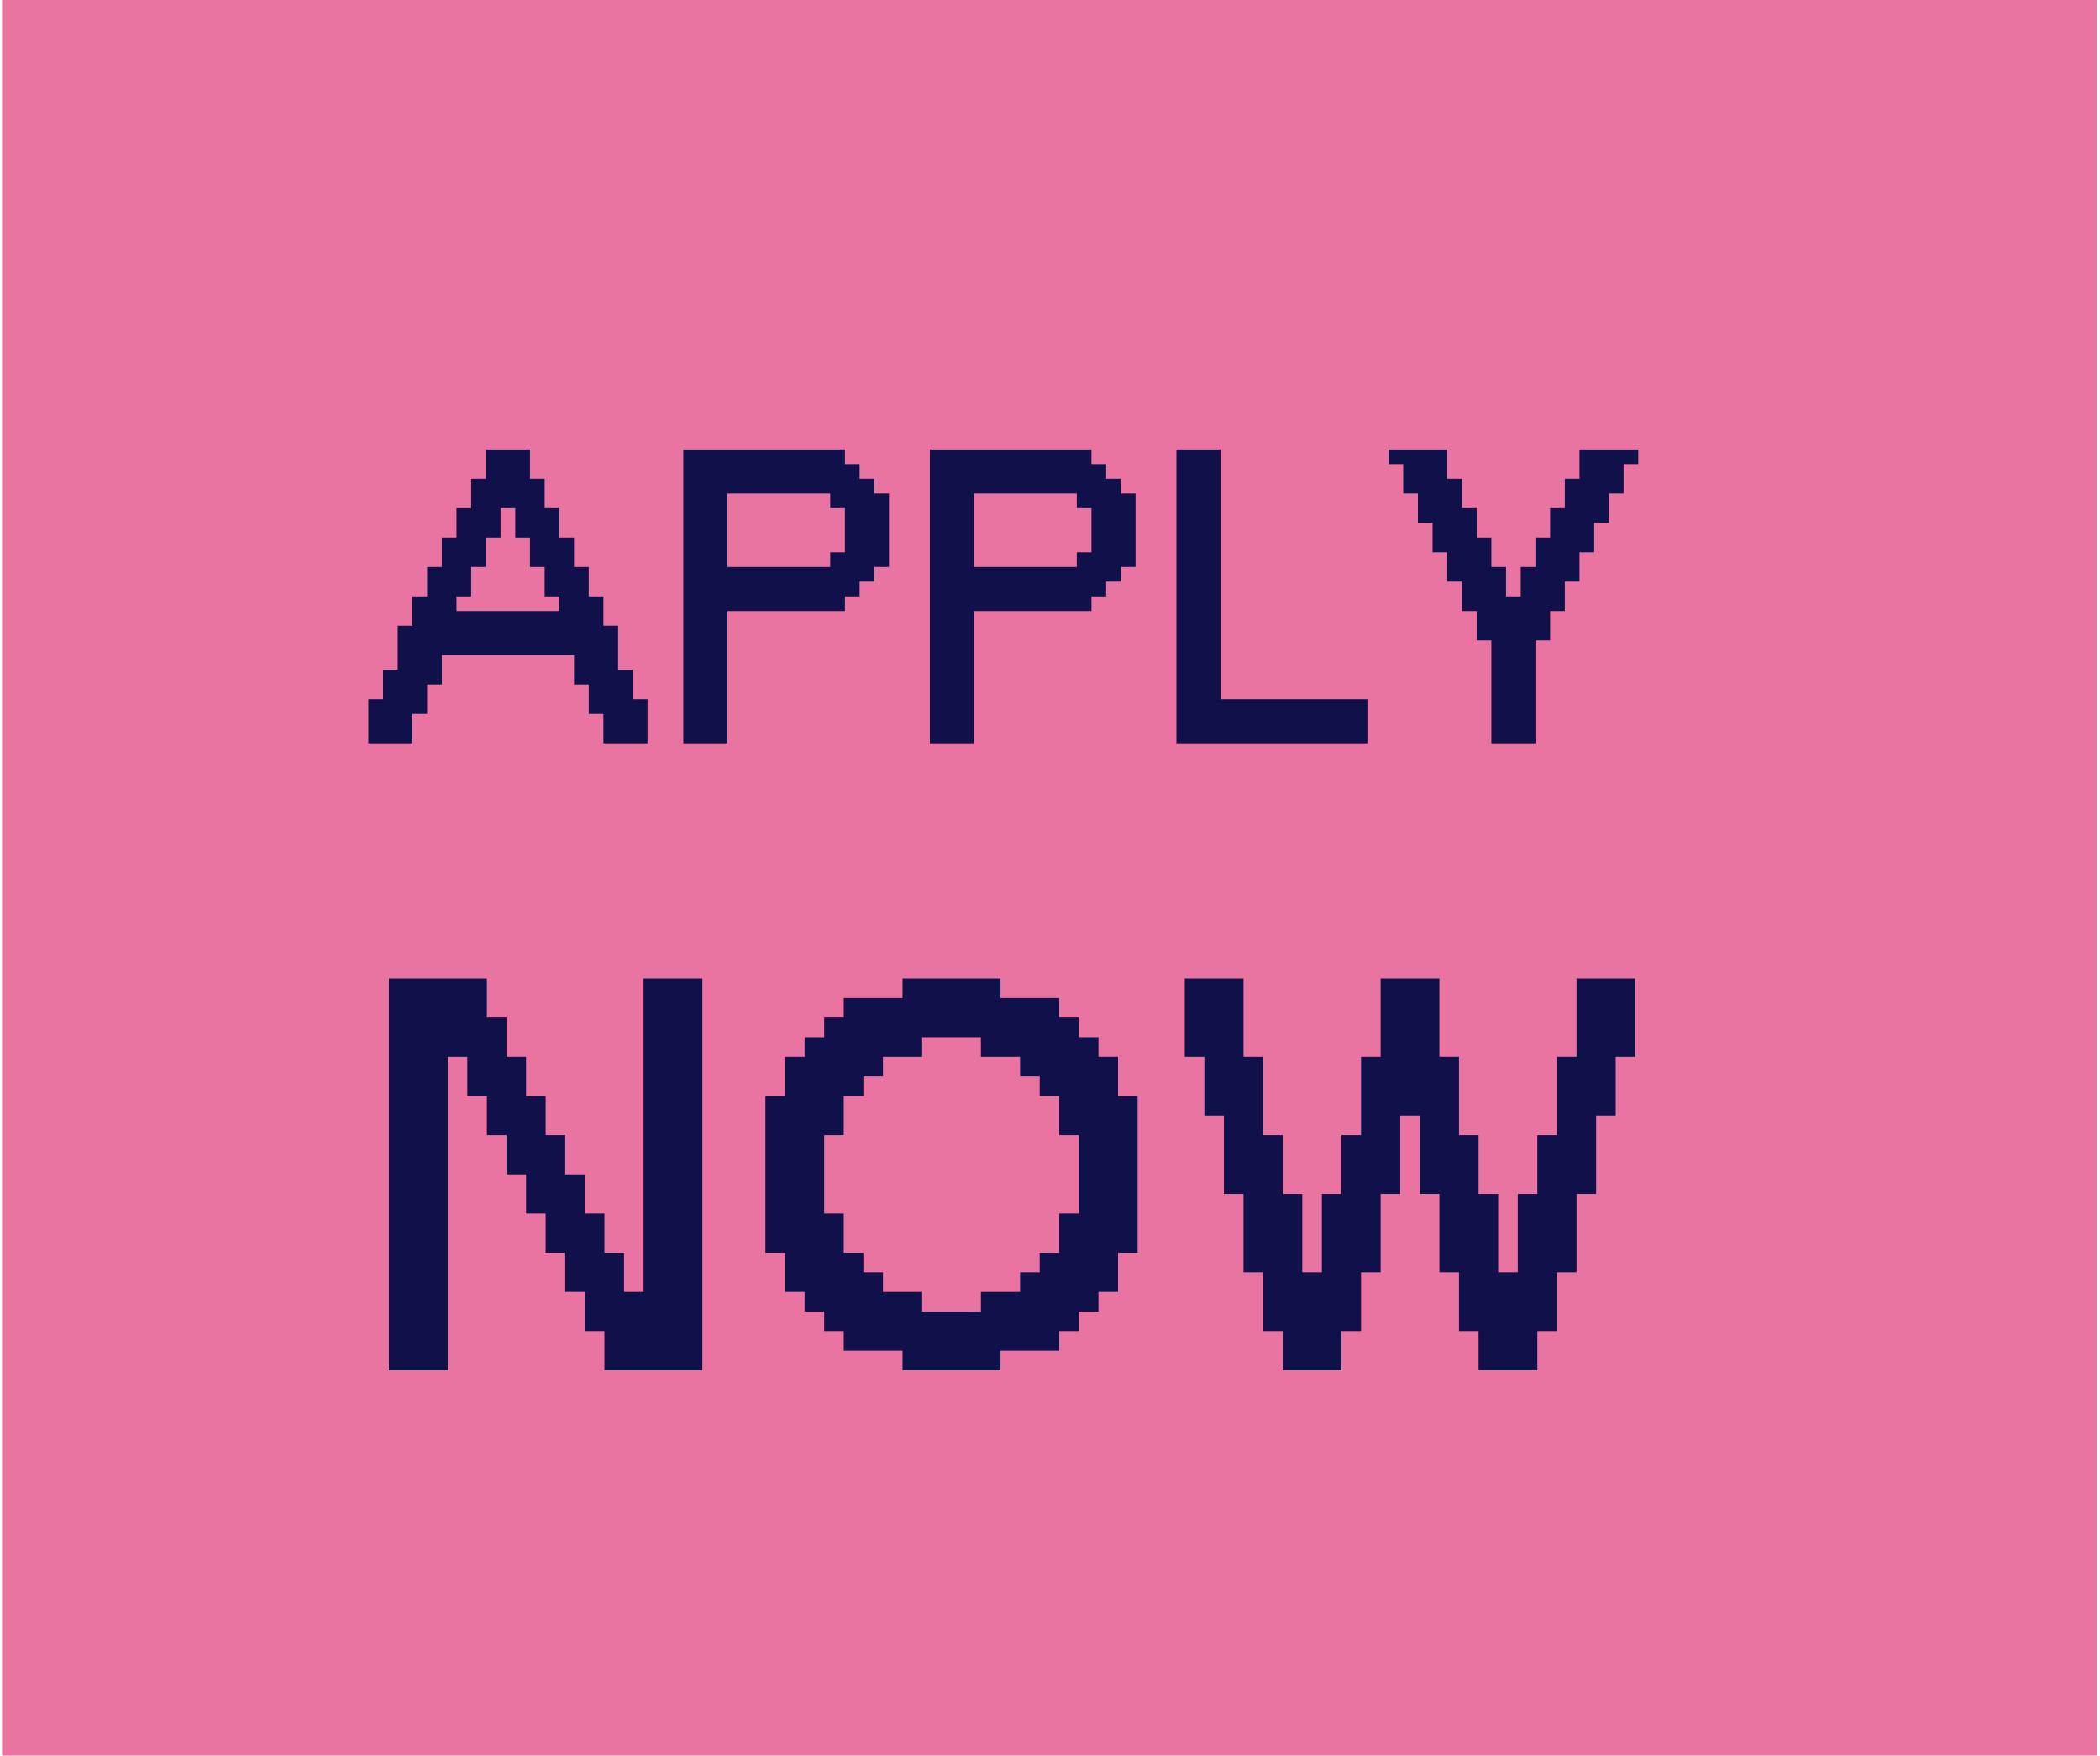
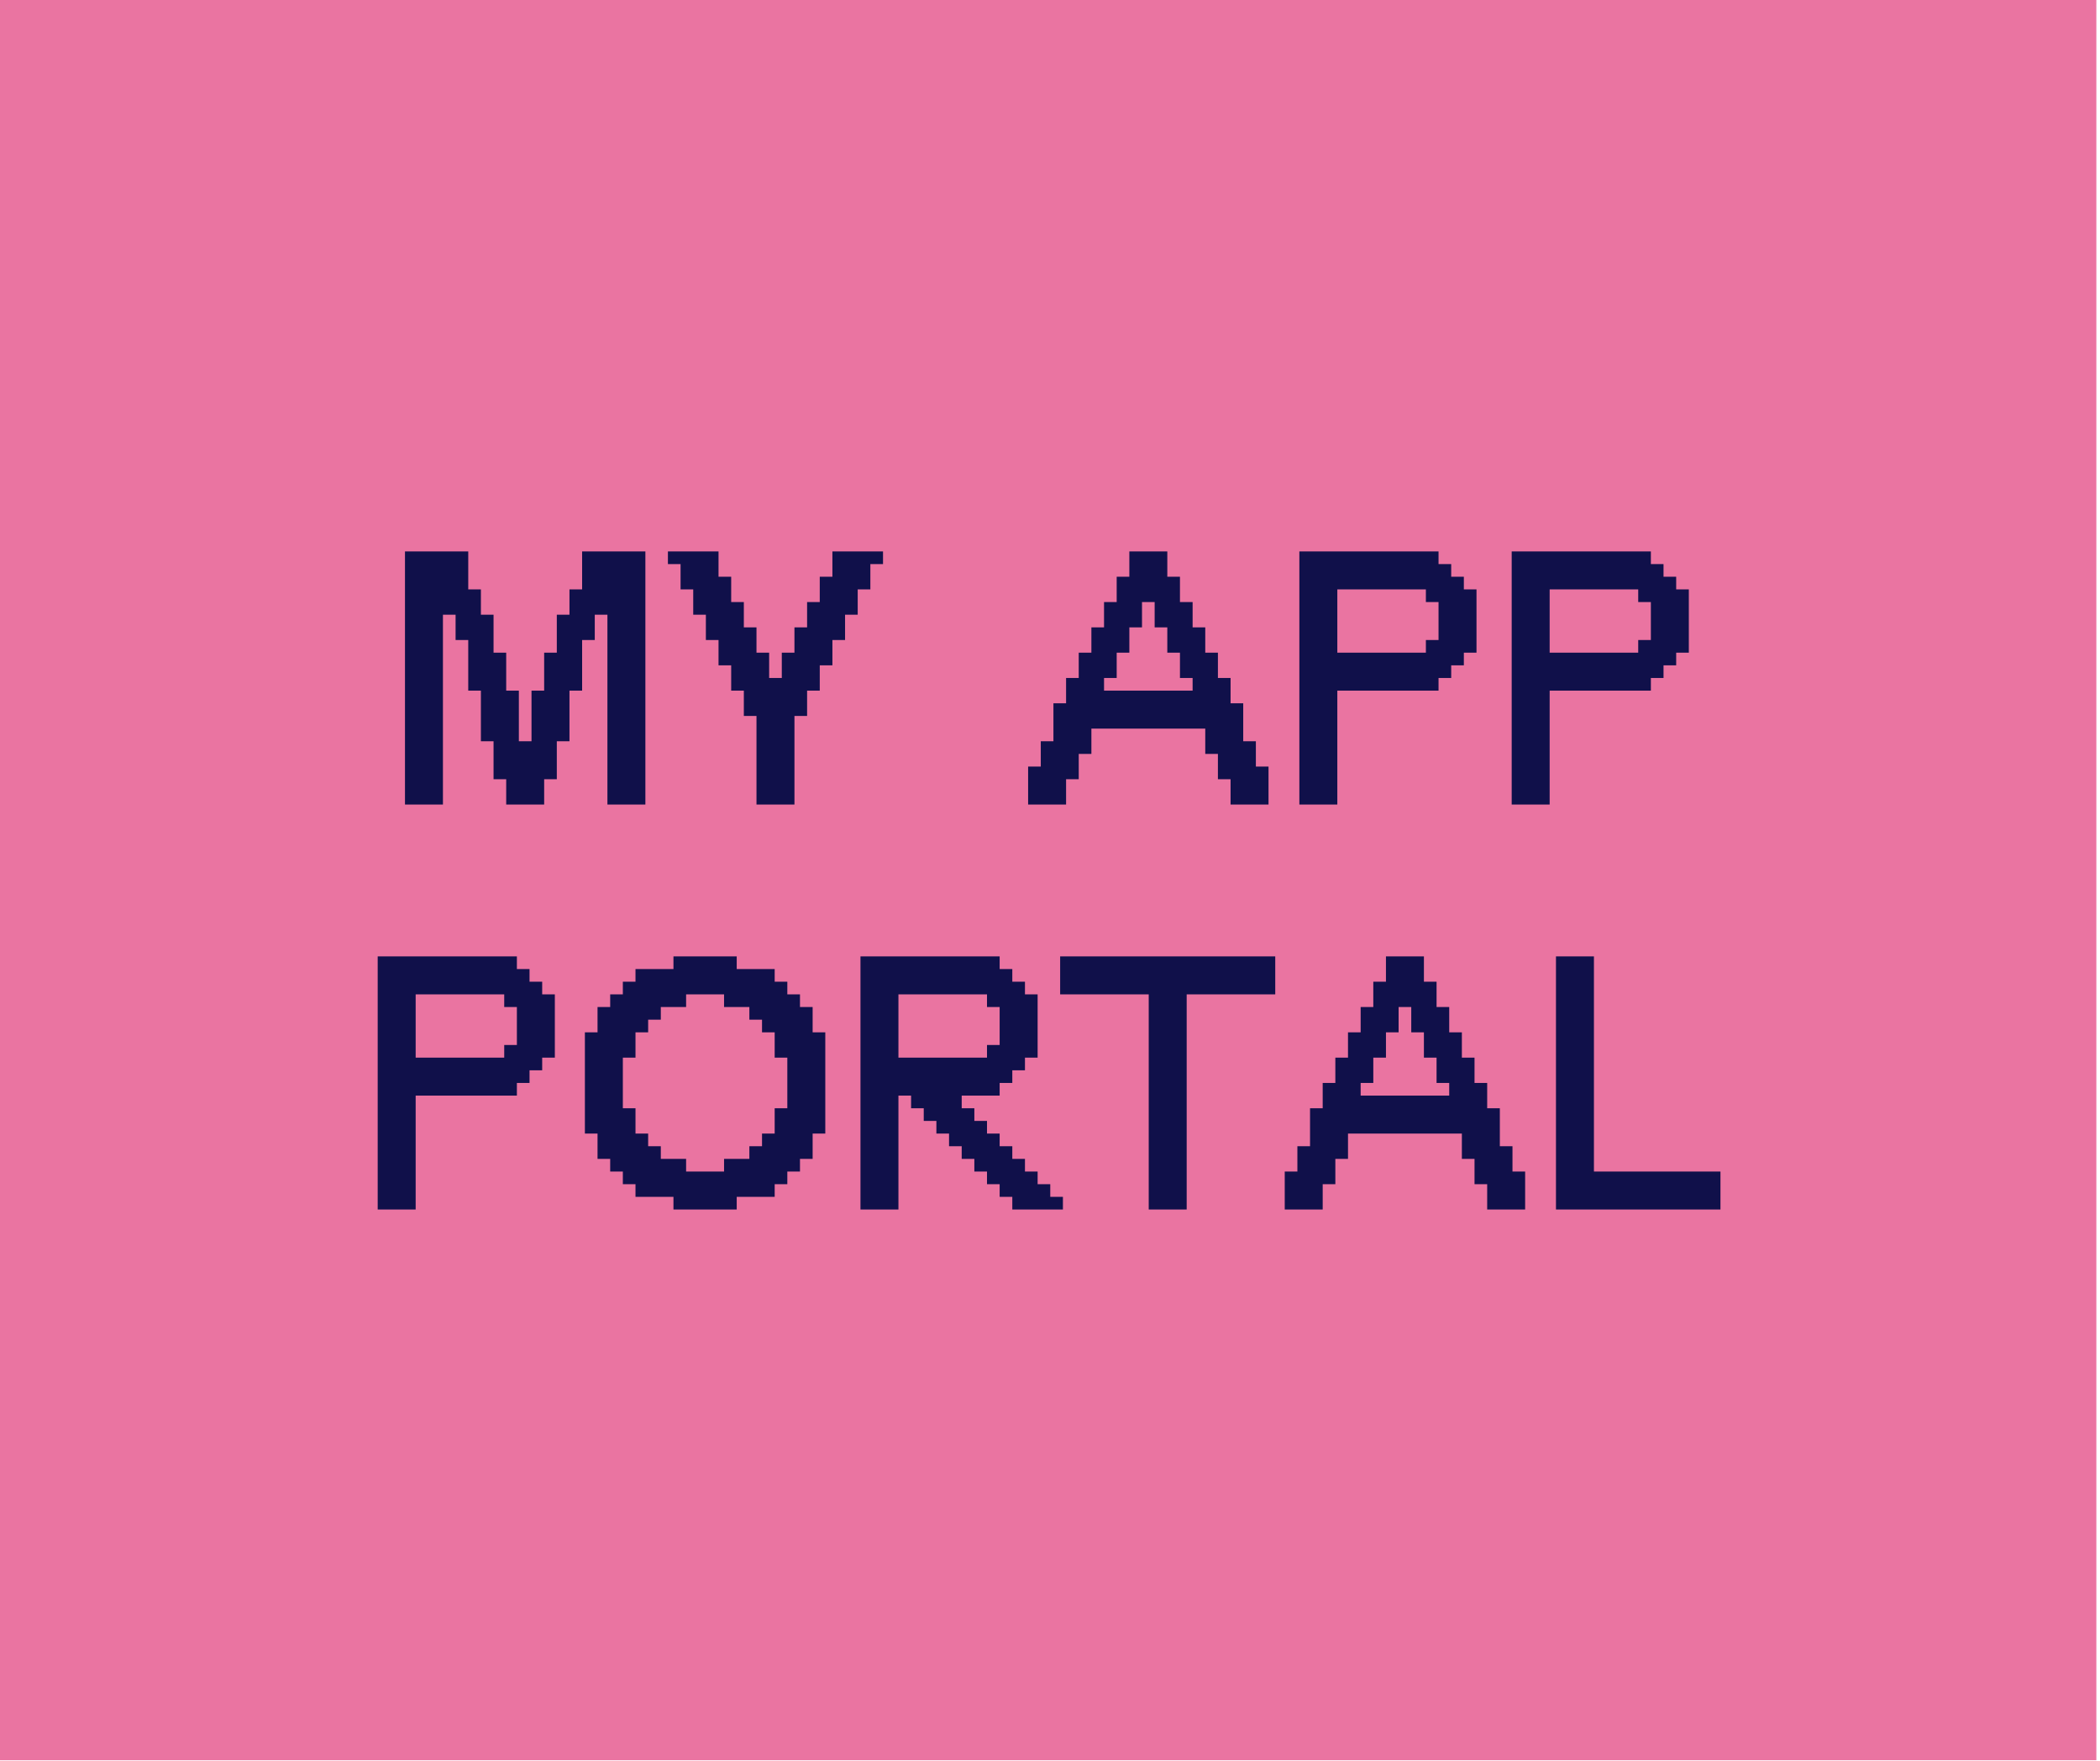
- <svg xmlns="http://www.w3.org/2000/svg" width="335" height="280" viewBox="0 0 335 280" fill="none">
-   <rect x="0.325" width="334.175" height="280" fill="#EA74A1" />
-   <path d="M89.228 97.452V95.109H86.884V90.421H84.54V85.734H82.197V81.046H79.853V85.734H77.509V90.421H75.165V95.109H72.822V97.452H89.228ZM58.759 118.546V111.515H61.103V106.827H63.447V99.796H65.79V95.109H68.134V90.421H70.478V85.734H72.822V81.046H75.165V76.359H77.509V71.671H84.54V76.359H86.884V81.046H89.228V85.734H91.572V90.421H93.915V95.109H96.259V99.796H98.603V106.827H100.947V111.515H103.291V118.546H96.259V113.859H93.915V109.171H91.572V104.484H70.478V109.171H68.134V113.859H65.79V118.546H58.759ZM132.441 90.421V88.077H134.785V81.046H132.441V78.702H116.035V90.421H132.441ZM109.003 118.546V71.671H134.785V74.015H137.128V76.359H139.472V78.702H141.816V90.421H139.472V92.765H137.128V95.109H134.785V97.452H116.035V118.546H109.003ZM171.772 90.421V88.077H174.116V81.046H171.772V78.702H155.366V90.421H171.772ZM148.334 118.546V71.671H174.116V74.015H176.459V76.359H178.803V78.702H181.147V90.421H178.803V92.765H176.459V95.109H174.116V97.452H155.366V118.546H148.334ZM187.666 118.546V71.671H194.697V111.515H218.134V118.546H187.666ZM237.91 118.546V102.14H235.566V97.452H233.222V92.765H230.878V88.077H228.535V83.39H226.191V78.702H223.847V74.015H221.503V71.671H230.878V76.359H233.222V81.046H235.566V85.734H237.91V90.421H240.253V95.109H242.597V90.421H244.941V85.734H247.285V81.046H249.628V76.359H251.972V71.671H261.347V74.015H259.003V78.702H256.66V83.39H254.316V88.077H251.972V92.765H249.628V97.452H247.285V102.14H244.941V118.546H237.91ZM62.043 218.546V156.046H77.668V162.296H80.793V168.546H83.918V174.796H87.043V181.046H90.168V187.296H93.293V193.546H96.418V199.796H99.543V206.046H102.668V156.046H112.043V218.546H96.418V212.296H93.293V206.046H90.168V199.796H87.043V193.546H83.918V187.296H80.793V181.046H77.668V174.796H74.543V168.546H71.418V218.546H62.043ZM156.477 209.171V206.046H162.727V202.921H165.852V199.796H168.977V193.546H172.102V181.046H168.977V174.796H165.852V171.671H162.727V168.546H156.477V165.421H147.102V168.546H140.852V171.671H137.727V174.796H134.602V181.046H131.477V193.546H134.602V199.796H137.727V202.921H140.852V206.046H147.102V209.171H156.477ZM143.977 218.546V215.421H134.602V212.296H131.477V209.171H128.352V206.046H125.227V199.796H122.102V174.796H125.227V168.546H128.352V165.421H131.477V162.296H134.602V159.171H143.977V156.046H159.602V159.171H168.977V162.296H172.102V165.421H175.227V168.546H178.352V174.796H181.477V199.796H178.352V206.046H175.227V209.171H172.102V212.296H168.977V215.421H159.602V218.546H143.977ZM204.621 218.546V212.296H201.496V202.921H198.371V190.421H195.246V177.921H192.121V168.546H188.996V156.046H198.371V168.546H201.496V181.046H204.621V190.421H207.746V202.921H210.871V190.421H213.996V181.046H217.121V168.546H220.246V156.046H229.621V168.546H232.746V181.046H235.871V190.421H238.996V202.921H242.121V190.421H245.246V181.046H248.371V168.546H251.496V156.046H260.871V168.546H257.746V177.921H254.621V190.421H251.496V202.921H248.371V212.296H245.246V218.546H235.871V212.296H232.746V202.921H229.621V190.421H226.496V177.921H223.371V190.421H220.246V202.921H217.121V212.296H213.996V218.546H204.621Z" fill="#10104A" />
+ <svg xmlns="http://www.w3.org/2000/svg" width="389" height="326" viewBox="0 0 389 326" fill="none">
+   <rect width="388.324" height="326" fill="#EA74A1" />
+   <path d="M75.018 149V102.125H86.737V109.156H89.081V113.844H91.424V120.875H93.768V127.906H96.112V137.281H98.456V127.906H100.799V120.875H103.143V113.844H105.487V109.156H107.831V102.125H119.549V149H112.518V113.844H110.174V118.531H107.831V127.906H105.487V137.281H103.143V144.312H100.799V149H93.768V144.312H91.424V137.281H89.081V127.906H86.737V118.531H84.393V113.844H82.049V149H75.018ZM140.13 149V132.594H137.787V127.906H135.443V123.219H133.099V118.531H130.755V113.844H128.412V109.156H126.068V104.469H123.724V102.125H133.099V106.812H135.443V111.5H137.787V116.188H140.13V120.875H142.474V125.562H144.818V120.875H147.162V116.188H149.505V111.5H151.849V106.812H154.193V102.125H163.568V104.469H161.224V109.156H158.88V113.844H156.537V118.531H154.193V123.219H151.849V127.906H149.505V132.594H147.162V149H140.13ZM220.917 127.906V125.562H218.573V120.875H216.229V116.188H213.885V111.5H211.542V116.188H209.198V120.875H206.854V125.562H204.51V127.906H220.917ZM190.448 149V141.969H192.792V137.281H195.135V130.25H197.479V125.562H199.823V120.875H202.167V116.188H204.51V111.5H206.854V106.812H209.198V102.125H216.229V106.812H218.573V111.5H220.917V116.188H223.26V120.875H225.604V125.562H227.948V130.25H230.292V137.281H232.635V141.969H234.979V149H227.948V144.312H225.604V139.625H223.26V134.938H202.167V139.625H199.823V144.312H197.479V149H190.448ZM264.129 120.875V118.531H266.473V111.5H264.129V109.156H247.723V120.875H264.129ZM240.692 149V102.125H266.473V104.469H268.817V106.812H271.161V109.156H273.504V120.875H271.161V123.219H268.817V125.562H266.473V127.906H247.723V149H240.692ZM303.46 120.875V118.531H305.804V111.5H303.46V109.156H287.054V120.875H303.46ZM280.023 149V102.125H305.804V104.469H308.148V106.812H310.492V109.156H312.835V120.875H310.492V123.219H308.148V125.562H305.804V127.906H287.054V149H280.023ZM93.402 195.875V193.531H95.746V186.5H93.402V184.156H76.996V195.875H93.402ZM69.964 224V177.125H95.746V179.469H98.089V181.812H100.433V184.156H102.777V195.875H100.433V198.219H98.089V200.562H95.746V202.906H76.996V224H69.964ZM134.125 216.969V214.625H138.812V212.281H141.156V209.938H143.5V205.25H145.843V195.875H143.5V191.188H141.156V188.844H138.812V186.5H134.125V184.156H127.093V186.5H122.406V188.844H120.062V191.188H117.718V195.875H115.375V205.25H117.718V209.938H120.062V212.281H122.406V214.625H127.093V216.969H134.125ZM124.75 224V221.656H117.718V219.312H115.375V216.969H113.031V214.625H110.687V209.938H108.343V191.188H110.687V186.5H113.031V184.156H115.375V181.812H117.718V179.469H124.75V177.125H136.468V179.469H143.5V181.812H145.843V184.156H148.187V186.5H150.531V191.188H152.875V209.938H150.531V214.625H148.187V216.969H145.843V219.312H143.5V221.656H136.468V224H124.75ZM182.831 195.875V193.531H185.174V186.5H182.831V184.156H166.424V195.875H182.831ZM159.393 224V177.125H185.174V179.469H187.518V181.812H189.862V184.156H192.206V195.875H189.862V198.219H187.518V200.562H185.174V202.906H178.143V205.25H180.487V207.594H182.831V209.938H185.174V212.281H187.518V214.625H189.862V216.969H192.206V219.312H194.549V221.656H196.893V224H187.518V221.656H185.174V219.312H182.831V216.969H180.487V214.625H178.143V212.281H175.799V209.938H173.456V207.594H171.112V205.25H168.768V202.906H166.424V224H159.393ZM212.787 224V184.156H196.38V177.125H236.224V184.156H219.818V224H212.787ZM268.451 202.906V200.562H266.107V195.875H263.763V191.188H261.419V186.5H259.076V191.188H256.732V195.875H254.388V200.562H252.044V202.906H268.451ZM237.982 224V216.969H240.326V212.281H242.669V205.25H245.013V200.562H247.357V195.875H249.701V191.188H252.044V186.5H254.388V181.812H256.732V177.125H263.763V181.812H266.107V186.5H268.451V191.188H270.794V195.875H273.138V200.562H275.482V205.25H277.826V212.281H280.169V216.969H282.513V224H275.482V219.312H273.138V214.625H270.794V209.938H249.701V214.625H247.357V219.312H245.013V224H237.982ZM288.226 224V177.125H295.257V216.969H318.695V224H288.226Z" fill="#10104A" />
</svg>
